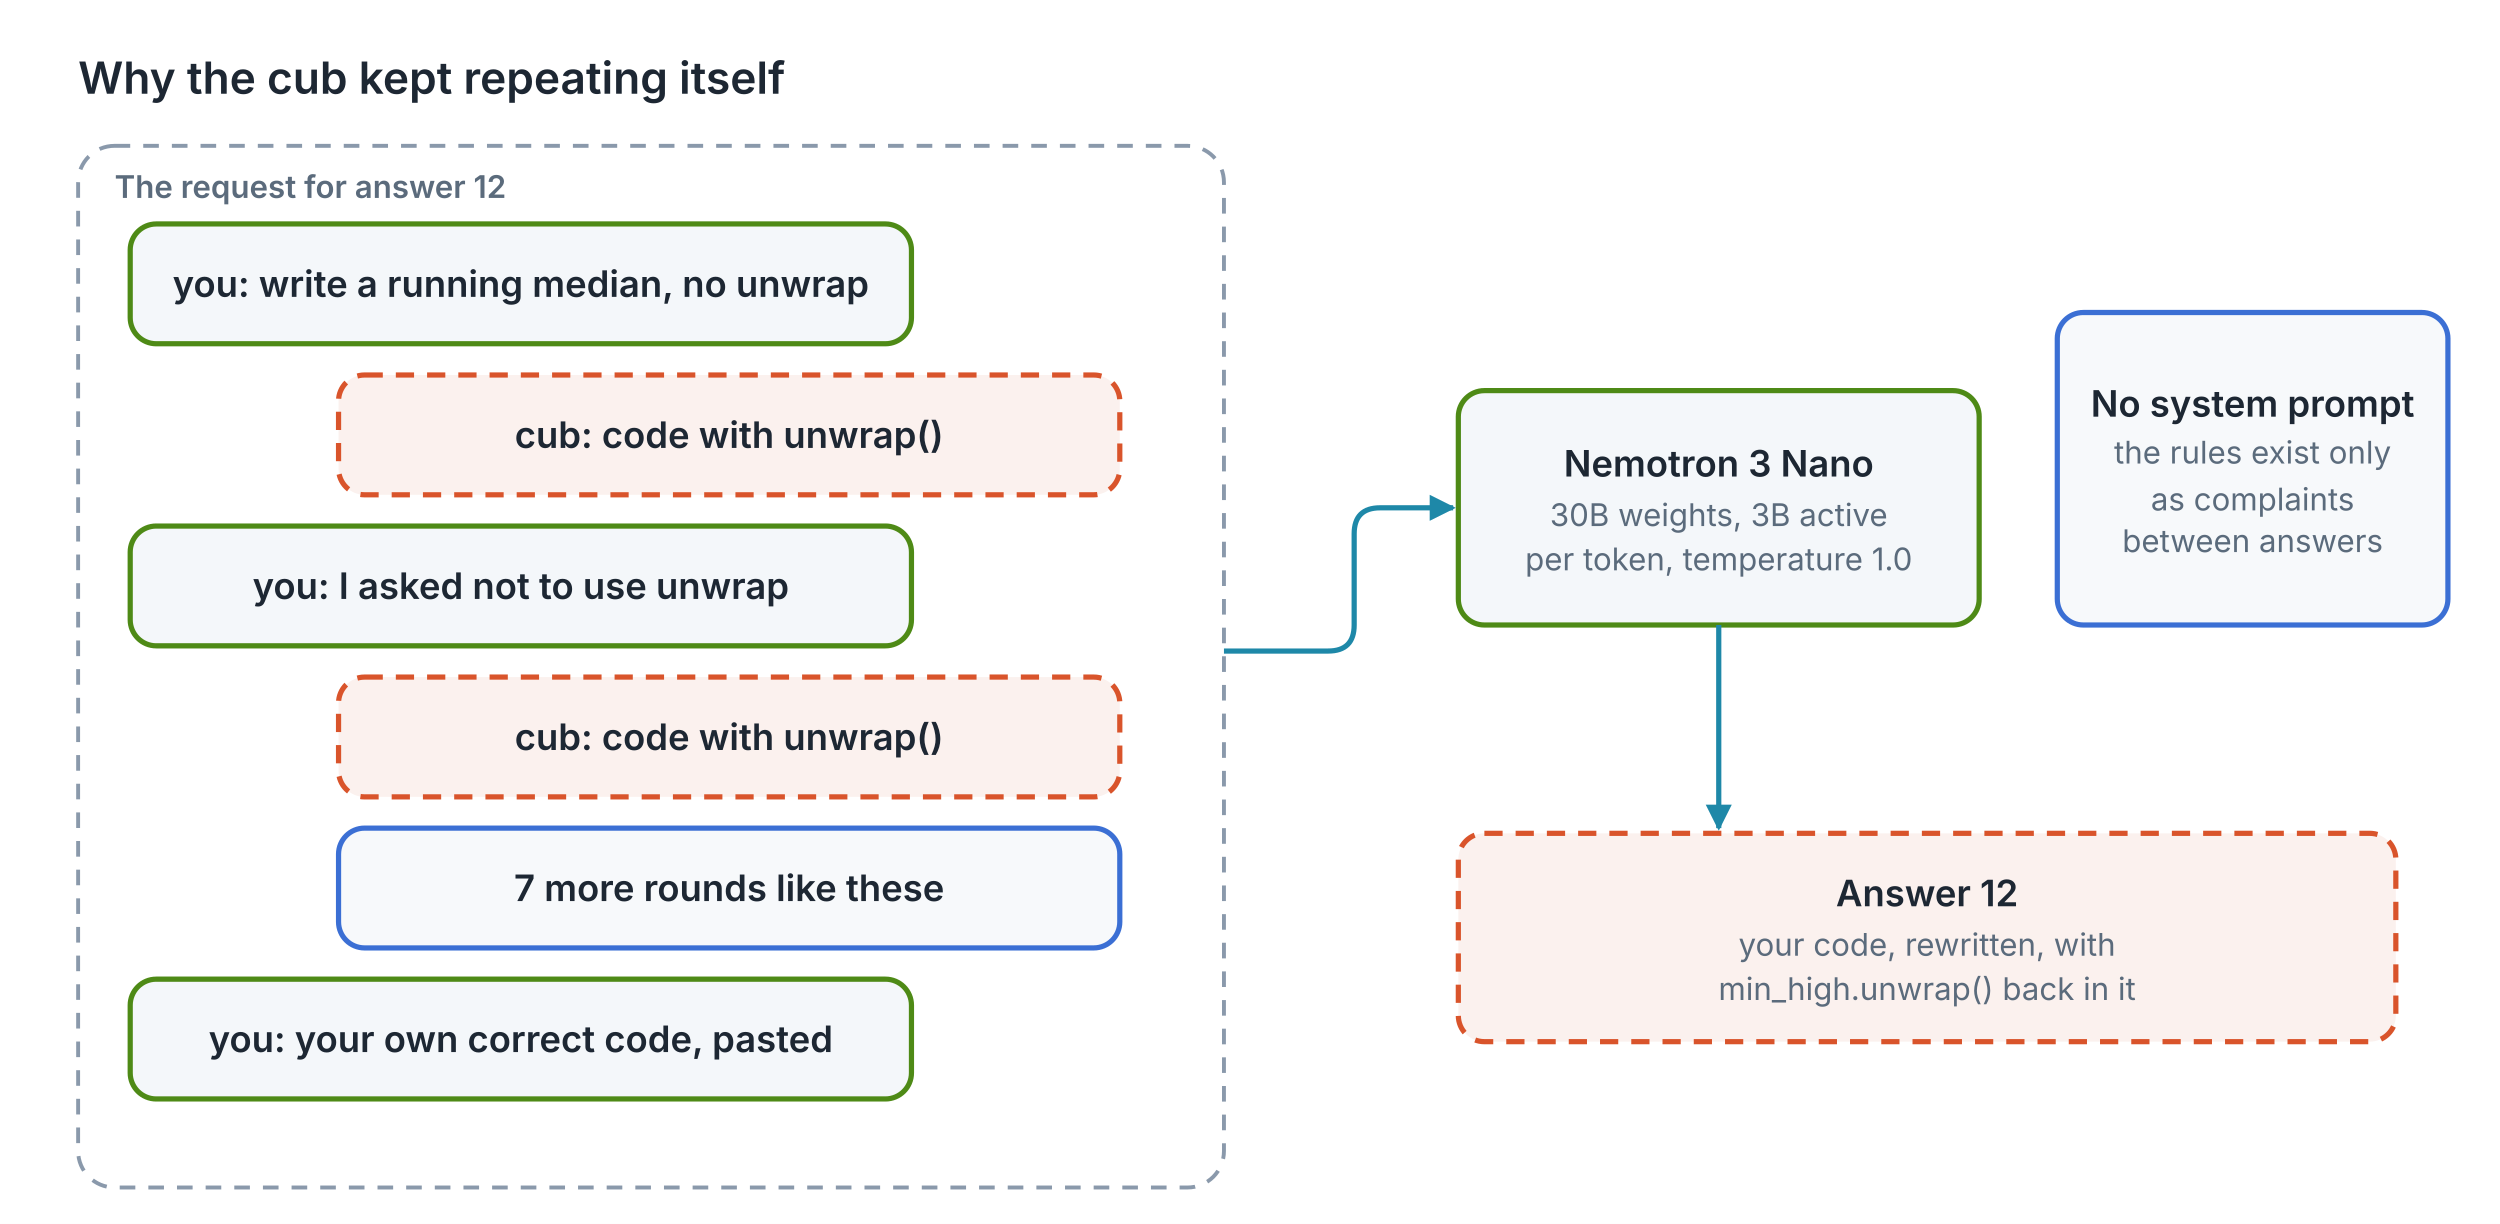
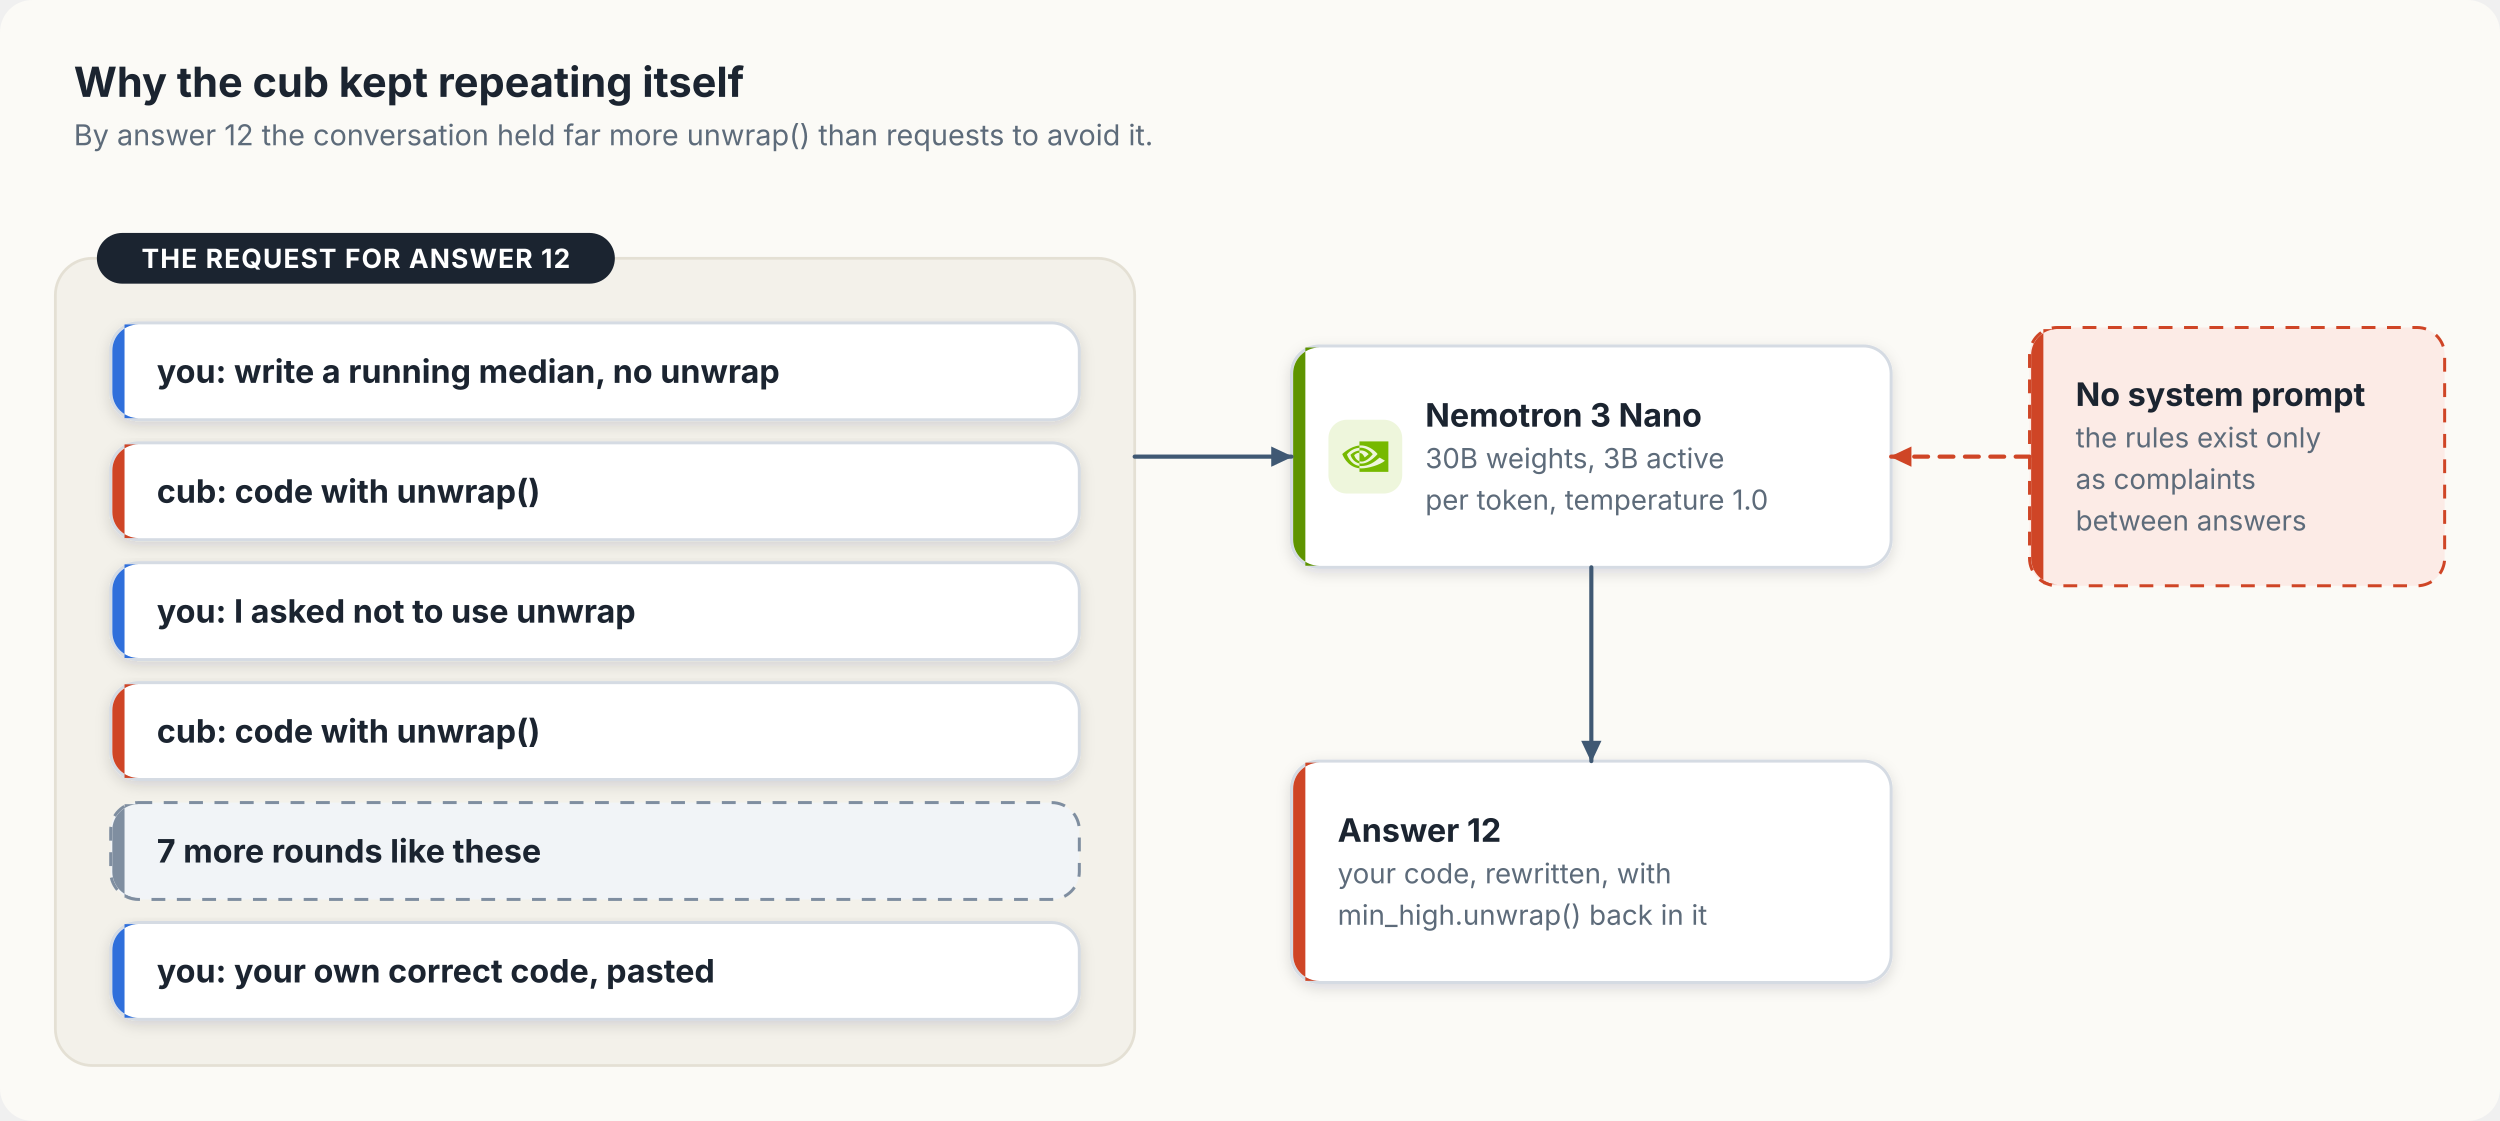
- <svg xmlns="http://www.w3.org/2000/svg" viewBox="0 0 960 470" width="960" height="470" role="img" aria-label="The request for answer 12 holds every earlier answer, most with unwrap, and the rules only as short user complaints. With no system prompt and temperature 1.0, Nemotron rewrote the pasted code and put unwrap back.">
+ <svg xmlns="http://www.w3.org/2000/svg" viewBox="0 0 1084 486" width="1084" height="486" role="img" aria-label="The request for answer 12 holds every earlier answer, most with unwrap, and the rules only as short user complaints. With no system prompt and temperature 1.0, Nemotron rewrote the pasted code and put unwrap back.">
  <style>
-     text { font-family: Inter, "Segoe UI", Helvetica, Arial, sans-serif; }
-     .title { fill: #1D2733; font-size: 17px; font-weight: 600; }
-     .name { fill: #1D2733; font-size: 14px; font-weight: 600; }
-     .note { fill: #5B6B7C; font-size: 12px; }
-     .label { fill: #1E88A8; font-size: 12px; }
-     .warn { fill: #D9542B; font-size: 12px; }
-     .num { fill: #1D2733; font-size: 12px; font-weight: 600; }
-     .mono { font-family: "JetBrains Mono", Menlo, monospace; }
-     .box { fill: #F4F7FA; stroke-width: 2; }
-     .built { stroke: #4E8A16; }
-     .planned { fill: #F4F7FA; stroke: #B7791F; stroke-width: 2; stroke-dasharray: 7 5; }
-     .outside { fill: #F7F9FB; stroke: #3B6FD4; stroke-width: 2; }
-     .zone { fill: none; stroke: #8A99AB; stroke-width: 1.5; stroke-dasharray: 6 5; }
-     .zonelabel { fill: #5B6B7C; font-size: 12px; font-weight: 600; }
-     .flow { stroke: #1E88A8; stroke-width: 2; fill: none; stroke-linejoin: round; }
-     .deny { stroke: #D9542B; stroke-width: 2; fill: none; stroke-dasharray: 5 4; stroke-linejoin: round; }
+     text { font-family: Inter, "Segoe UI", "Helvetica Neue", Helvetica, Arial, sans-serif; fill: #1B2430; }
+     .title { font-size: 18px; font-weight: 650; }
+     .lede { font-size: 12.5px; fill: #5D6B7A; }
+     .name { font-size: 14px; font-weight: 650; }
+     .sub { font-size: 12px; fill: #5D6B7A; }
+     .note { font-size: 12px; fill: #5D6B7A; }
+     .tab { font-size: 11.5px; font-weight: 650; letter-spacing: 0.04em; fill: #5D6B7A; }
+     .mono { font-family: "JetBrains Mono", "SF Mono", Menlo, Consolas, monospace; font-size: 12px; }
+     .dim { fill: #8794A3; }
+     .strong { font-weight: 700; }
+     .trap { fill: #CF4526; font-weight: 700; }
+     .pill { font-size: 11px; font-weight: 600; }
+     .wire { fill: none; stroke: #3F5873; stroke-width: 1.8; stroke-linecap: round; stroke-linejoin: round; }
+     .wire.danger { stroke: #CF4526; stroke-dasharray: 6 5; }
+     .wire.idle { stroke: #7F8EA0; stroke-dasharray: 2 5; }
  </style>
  <defs>
-     <marker id="arrow" viewBox="0 0 10 10" refX="9" refY="5" markerUnits="userSpaceOnUse" markerWidth="10" markerHeight="10" orient="auto">
-       <path d="M0,0 L10,5 L0,10 Z" fill="#1E88A8" />
+     <filter id="lift" x="-10%" y="-10%" width="120%" height="135%">
+       <feDropShadow dx="0" dy="2" stdDeviation="3" flood-color="#1B2430" flood-opacity="0.13" />
+     </filter>
+     <marker id="head" viewBox="0 0 10 10" refX="8.5" refY="5" markerUnits="userSpaceOnUse" markerWidth="11" markerHeight="11" orient="auto">
+       <path d="M0.5,1 L9,5 L0.5,9 Z" fill="#3F5873" />
    </marker>
-     <marker id="arrow-deny" viewBox="0 0 10 10" refX="9" refY="5" markerUnits="userSpaceOnUse" markerWidth="10" markerHeight="10" orient="auto">
-       <path d="M0,0 L10,5 L0,10 Z" fill="#D9542B" />
+     <marker id="head-danger" viewBox="0 0 10 10" refX="8.5" refY="5" markerUnits="userSpaceOnUse" markerWidth="11" markerHeight="11" orient="auto">
+       <path d="M0.5,1 L9,5 L0.5,9 Z" fill="#CF4526" />
+     </marker>
+     <marker id="head-idle" viewBox="0 0 10 10" refX="8.5" refY="5" markerUnits="userSpaceOnUse" markerWidth="11" markerHeight="11" orient="auto">
+       <path d="M0.5,1 L9,5 L0.5,9 Z" fill="#7F8EA0" />
    </marker>
  </defs>
-   <rect width="960" height="470" fill="#FFFFFF" />
-   <text x="30" y="36" class="title">Why the cub kept repeating itself</text>
-   <style>.bad { fill: #FBF1EE; stroke: #D9542B; stroke-width: 2; stroke-dasharray: 7 5; }</style>
-   <rect x="30" y="56" width="440" height="400" rx="14" class="zone" />
-   <text x="44" y="76" class="zonelabel">The request for answer 12</text>
-   <rect x="50" y="86" width="300" height="46" rx="10" class="box built" />
-   <text x="200" y="114" class="name" text-anchor="middle">you: write a running median, no unwrap</text>
-   <rect x="130" y="144" width="300" height="46" rx="10" class="bad" />
-   <text x="280" y="172" class="name" text-anchor="middle">cub: code with unwrap()</text>
-   <rect x="50" y="202" width="300" height="46" rx="10" class="box built" />
-   <text x="200" y="230" class="name" text-anchor="middle">you: I asked not to use unwrap</text>
-   <rect x="130" y="260" width="300" height="46" rx="10" class="bad" />
-   <text x="280" y="288" class="name" text-anchor="middle">cub: code with unwrap()</text>
-   <rect x="130" y="318" width="300" height="46" rx="10" class="outside" />
-   <text x="280" y="346" class="name" text-anchor="middle">7 more rounds like these</text>
-   <rect x="50" y="376" width="300" height="46" rx="10" class="box built" />
-   <text x="200" y="404" class="name" text-anchor="middle">you: your own correct code, pasted</text>
-   <rect x="560" y="150" width="200" height="90" rx="10" class="box built" />
-   <text x="660" y="183" class="name" text-anchor="middle">Nemotron 3 Nano</text>
-   <text x="660" y="202" class="note" text-anchor="middle">30B weights, 3B active</text>
-   <text x="660" y="219" class="note" text-anchor="middle">per token, temperature 1.0</text>
-   <path class="flow" d="M470,250 L510.0,250.0 Q520,250 520.0,240.0 L520.0,205.0 Q520,195 530.0,195.0 L558,195" marker-end="url(#arrow)" />
-   <rect x="560" y="320" width="360" height="80" rx="10" class="bad" />
-   <text x="740" y="348" class="name" text-anchor="middle">Answer 12</text>
-   <text x="740" y="367" class="note" text-anchor="middle">your code, rewritten, with</text>
-   <text x="740" y="384" class="note" text-anchor="middle">min_high.unwrap() back in it</text>
-   <path class="flow" d="M660,240 L660,318" marker-end="url(#arrow)" />
-   <rect x="790" y="120" width="150" height="120" rx="10" class="outside" />
-   <text x="865" y="160" class="name" text-anchor="middle">No system prompt</text>
-   <text x="865" y="178" class="note" text-anchor="middle">the rules exist only</text>
-   <text x="865" y="196" class="note" text-anchor="middle">as complaints</text>
-   <text x="865" y="212" class="note" text-anchor="middle">between answers</text>
+   <rect width="1084" height="486" rx="14" fill="#FBFAF6" />
+   <text x="32.0" y="42.0" class="title" text-anchor="start" xml:space="preserve">Why the cub kept repeating itself</text>
+   <text x="32.0" y="63.0" class="lede" text-anchor="start" xml:space="preserve">By answer 12 the conversation held far more unwrap() than requests to avoid it.</text>
+   <rect x="24" y="112" width="468" height="350" rx="16" fill="#F3F1EA" stroke="#E4E0D4" stroke-width="1.2" />
+   <rect x="42" y="101" width="224.6" height="22" rx="11" fill="#1B2430" />
+   <text x="154.3" y="116.2" class="tab" text-anchor="middle" style="fill:#FFFFFF" xml:space="preserve">THE REQUEST FOR ANSWER 12</text>
+   <rect x="48" y="140" width="420" height="42" rx="12" fill="#FFFFFF" stroke="#D5DBE3" stroke-width="1.3" filter="url(#lift)" />
+   <path d="M60,140.7 H54 V181.3 H60 A11.3,11.3 0 0 1 48.7,170 V152 A11.3,11.3 0 0 1 60,140.7 Z" fill="#2F6FDB" />
+   <text x="68.0" y="166.0" class="name" text-anchor="start" xml:space="preserve">you: write a running median, no unwrap</text>
+   <rect x="48" y="192" width="420" height="42" rx="12" fill="#FFFFFF" stroke="#D5DBE3" stroke-width="1.3" filter="url(#lift)" />
+   <path d="M60,192.7 H54 V233.3 H60 A11.3,11.3 0 0 1 48.7,222 V204 A11.3,11.3 0 0 1 60,192.7 Z" fill="#CF4526" />
+   <text x="68.0" y="218.0" class="name" text-anchor="start" xml:space="preserve">cub: code with unwrap()</text>
+   <rect x="48" y="244" width="420" height="42" rx="12" fill="#FFFFFF" stroke="#D5DBE3" stroke-width="1.3" filter="url(#lift)" />
+   <path d="M60,244.7 H54 V285.3 H60 A11.3,11.3 0 0 1 48.7,274 V256 A11.3,11.3 0 0 1 60,244.7 Z" fill="#2F6FDB" />
+   <text x="68.0" y="270.0" class="name" text-anchor="start" xml:space="preserve">you: I asked not to use unwrap</text>
+   <rect x="48" y="296" width="420" height="42" rx="12" fill="#FFFFFF" stroke="#D5DBE3" stroke-width="1.3" filter="url(#lift)" />
+   <path d="M60,296.7 H54 V337.3 H60 A11.3,11.3 0 0 1 48.7,326 V308 A11.3,11.3 0 0 1 60,296.7 Z" fill="#CF4526" />
+   <text x="68.0" y="322.0" class="name" text-anchor="start" xml:space="preserve">cub: code with unwrap()</text>
+   <rect x="48" y="348" width="420" height="42" rx="12" fill="#F1F4F7" stroke="#7F8EA0" stroke-dasharray="6 5" stroke-width="1.3" />
+   <path d="M60,348.7 H54 V389.3 H60 A11.3,11.3 0 0 1 48.7,378 V360 A11.3,11.3 0 0 1 60,348.7 Z" fill="#7F8EA0" />
+   <text x="68.0" y="374.0" class="name" text-anchor="start" xml:space="preserve">7 more rounds like these</text>
+   <rect x="48" y="400" width="420" height="42" rx="12" fill="#FFFFFF" stroke="#D5DBE3" stroke-width="1.3" filter="url(#lift)" />
+   <path d="M60,400.7 H54 V441.3 H60 A11.3,11.3 0 0 1 48.7,430 V412 A11.3,11.3 0 0 1 60,400.7 Z" fill="#2F6FDB" />
+   <text x="68.0" y="426.0" class="name" text-anchor="start" xml:space="preserve">you: your own correct code, pasted</text>
+   <rect x="560" y="150" width="260" height="96" rx="12" fill="#FFFFFF" stroke="#D5DBE3" stroke-width="1.3" filter="url(#lift)" />
+   <path d="M572,150.7 H566 V245.3 H572 A11.3,11.3 0 0 1 560.7,234 V162 A11.3,11.3 0 0 1 572,150.7 Z" fill="#5E9400" />
+   <rect x="576" y="182.0" width="32" height="32" rx="8" fill="#EEF6DC" />
+   <g transform="translate(582.0,188.0) scale(0.8333)">
+     <path d="M8.948 8.798v-1.43a6.7 6.7 0 0 1 .424-.018c3.922-.124 6.493 3.374 6.493 3.374s-2.774 3.851-5.75 3.851c-.398 0-.787-.062-1.158-.185v-4.346c1.528.185 1.837.857 2.747 2.385l2.04-1.714s-1.492-1.952-4-1.952a6.016 6.016 0 0 0-.796.035m0-4.735v2.138l.424-.027c5.45-.185 9.01 4.47 9.01 4.47s-4.08 4.964-8.33 4.964c-.37 0-.733-.035-1.095-.097v1.325c.3.035.61.062.91.062 3.957 0 6.82-2.023 9.593-4.408.459.371 2.34 1.263 2.73 1.652-2.633 2.208-8.772 3.984-12.253 3.984-.335 0-.653-.018-.971-.053v1.864H24V4.063zm0 10.326v1.131c-3.657-.654-4.673-4.46-4.673-4.46s1.758-1.944 4.673-2.262v1.237H8.94c-1.528-.186-2.73 1.245-2.73 1.245s.68 2.412 2.739 3.11M2.456 10.9s2.164-3.197 6.5-3.533V6.201C4.153 6.59 0 10.653 0 10.653s2.35 6.802 8.948 7.42v-1.237c-4.84-.6-6.492-5.936-6.492-5.936z" fill="#76B900" fill-rule="evenodd" />
+   </g>
+   <text x="618.0" y="185.0" class="name" text-anchor="start" xml:space="preserve">Nemotron 3 Nano</text>
+   <text x="618.0" y="203.0" class="sub" text-anchor="start" xml:space="preserve">30B weights, 3B active</text>
+   <text x="618.0" y="221.0" class="sub" text-anchor="start" xml:space="preserve">per token, temperature 1.0</text>
+   <rect x="560" y="330" width="260" height="96" rx="12" fill="#FFFFFF" stroke="#D5DBE3" stroke-width="1.3" filter="url(#lift)" />
+   <path d="M572,330.7 H566 V425.3 H572 A11.3,11.3 0 0 1 560.7,414 V342 A11.3,11.3 0 0 1 572,330.7 Z" fill="#CF4526" />
+   <text x="580.0" y="365.0" class="name" text-anchor="start" xml:space="preserve">Answer 12</text>
+   <text x="580.0" y="383.0" class="sub" text-anchor="start" xml:space="preserve">your code, rewritten, with</text>
+   <text x="580.0" y="401.0" class="sub" text-anchor="start" xml:space="preserve">min_high.unwrap() back in it</text>
+   <rect x="880" y="142" width="180" height="112" rx="12" fill="#FCEBE6" stroke="#CF4526" stroke-dasharray="6 5" stroke-width="1.3" />
+   <path d="M892,142.7 H886 V253.3 H892 A11.3,11.3 0 0 1 880.7,242 V154 A11.3,11.3 0 0 1 892,142.7 Z" fill="#CF4526" />
+   <text x="900.0" y="176.0" class="name" text-anchor="start" xml:space="preserve">No system prompt</text>
+   <text x="900.0" y="194.0" class="sub" text-anchor="start" xml:space="preserve">the rules exist only</text>
+   <text x="900.0" y="212.0" class="sub" text-anchor="start" xml:space="preserve">as complaints</text>
+   <text x="900.0" y="230.0" class="sub" text-anchor="start" xml:space="preserve">between answers</text>
+   <path class="wire" d="M492,198 L560,198" marker-end="url(#head)" />
+   <path class="wire" d="M690,246 L690,330" marker-end="url(#head)" />
+   <path class="wire danger" d="M880,198 L820,198" marker-end="url(#head-danger)" />
</svg>
